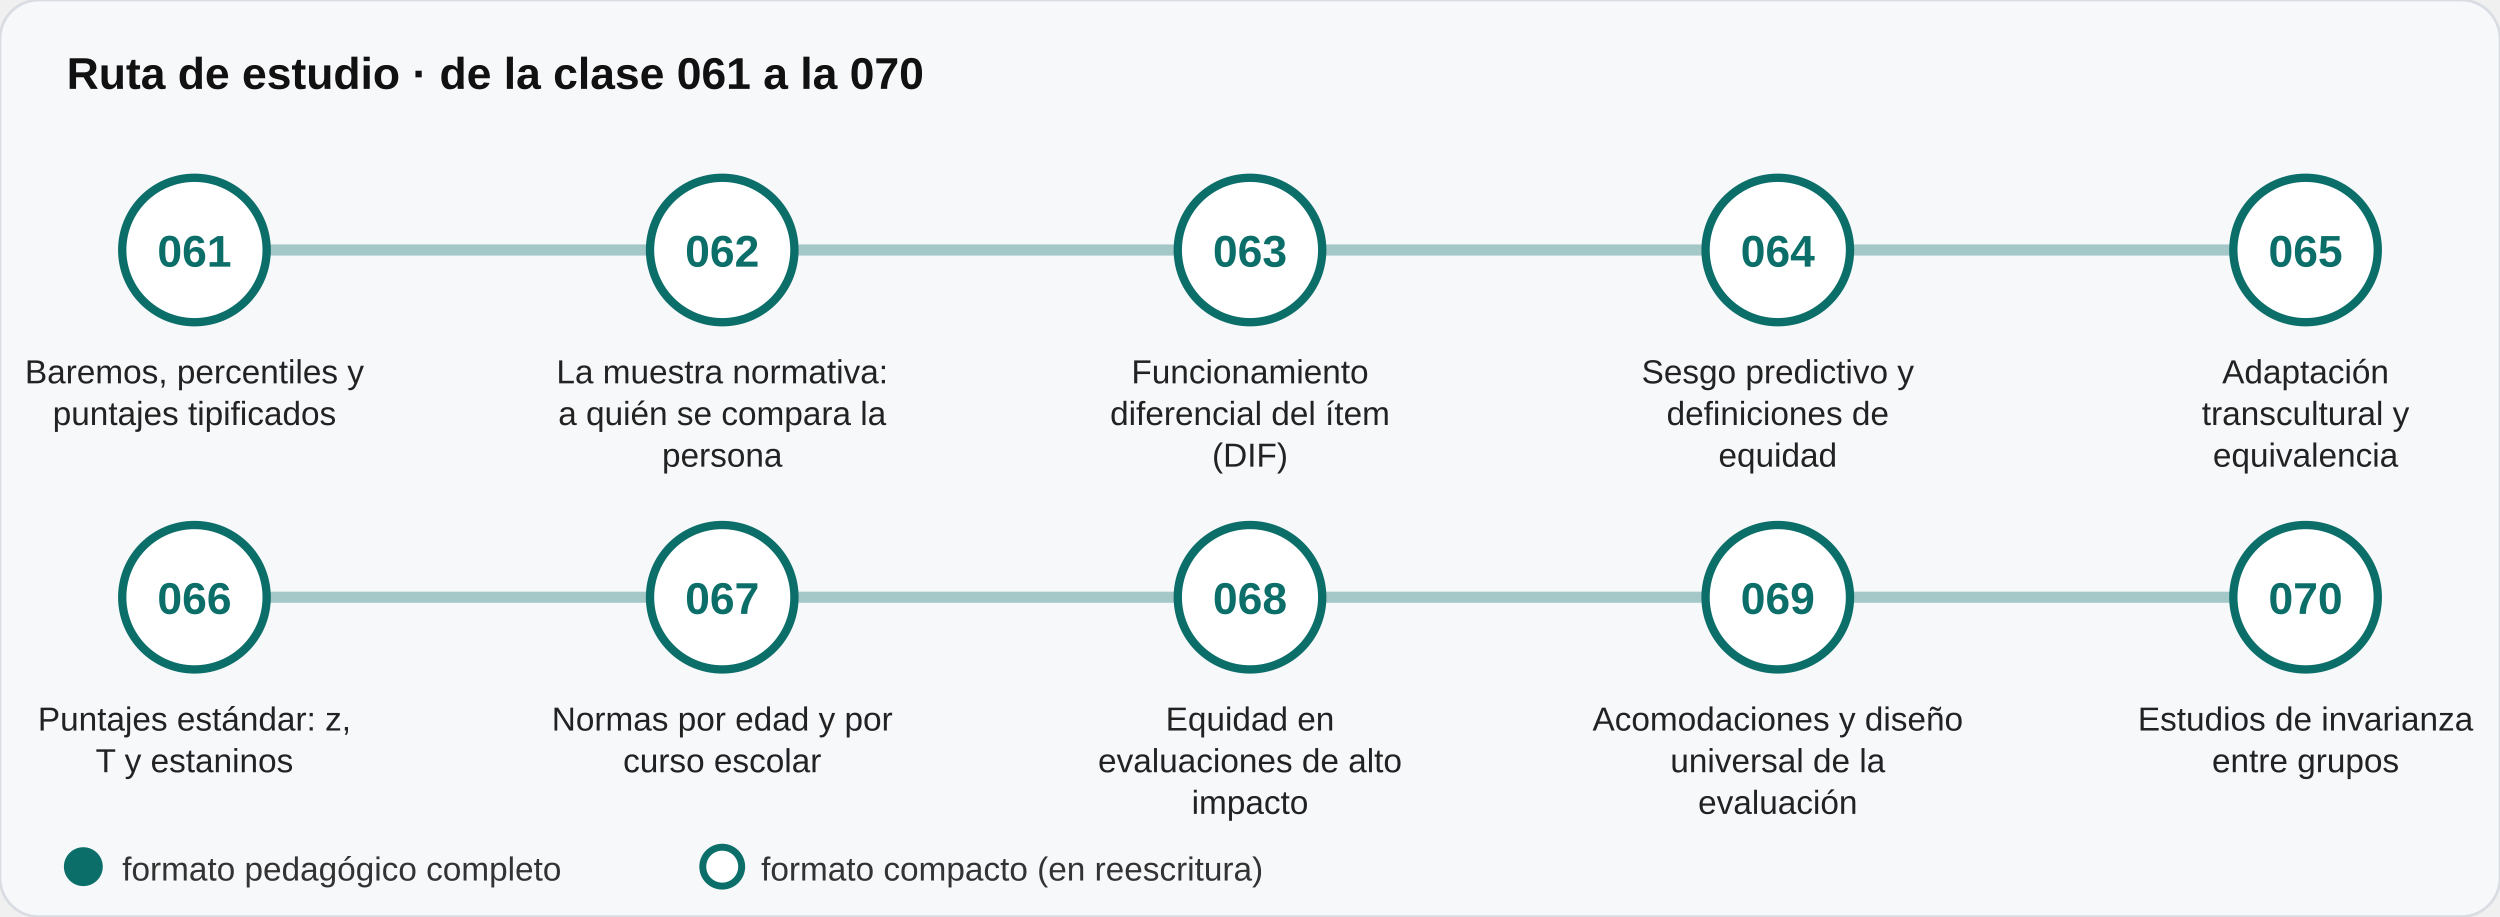
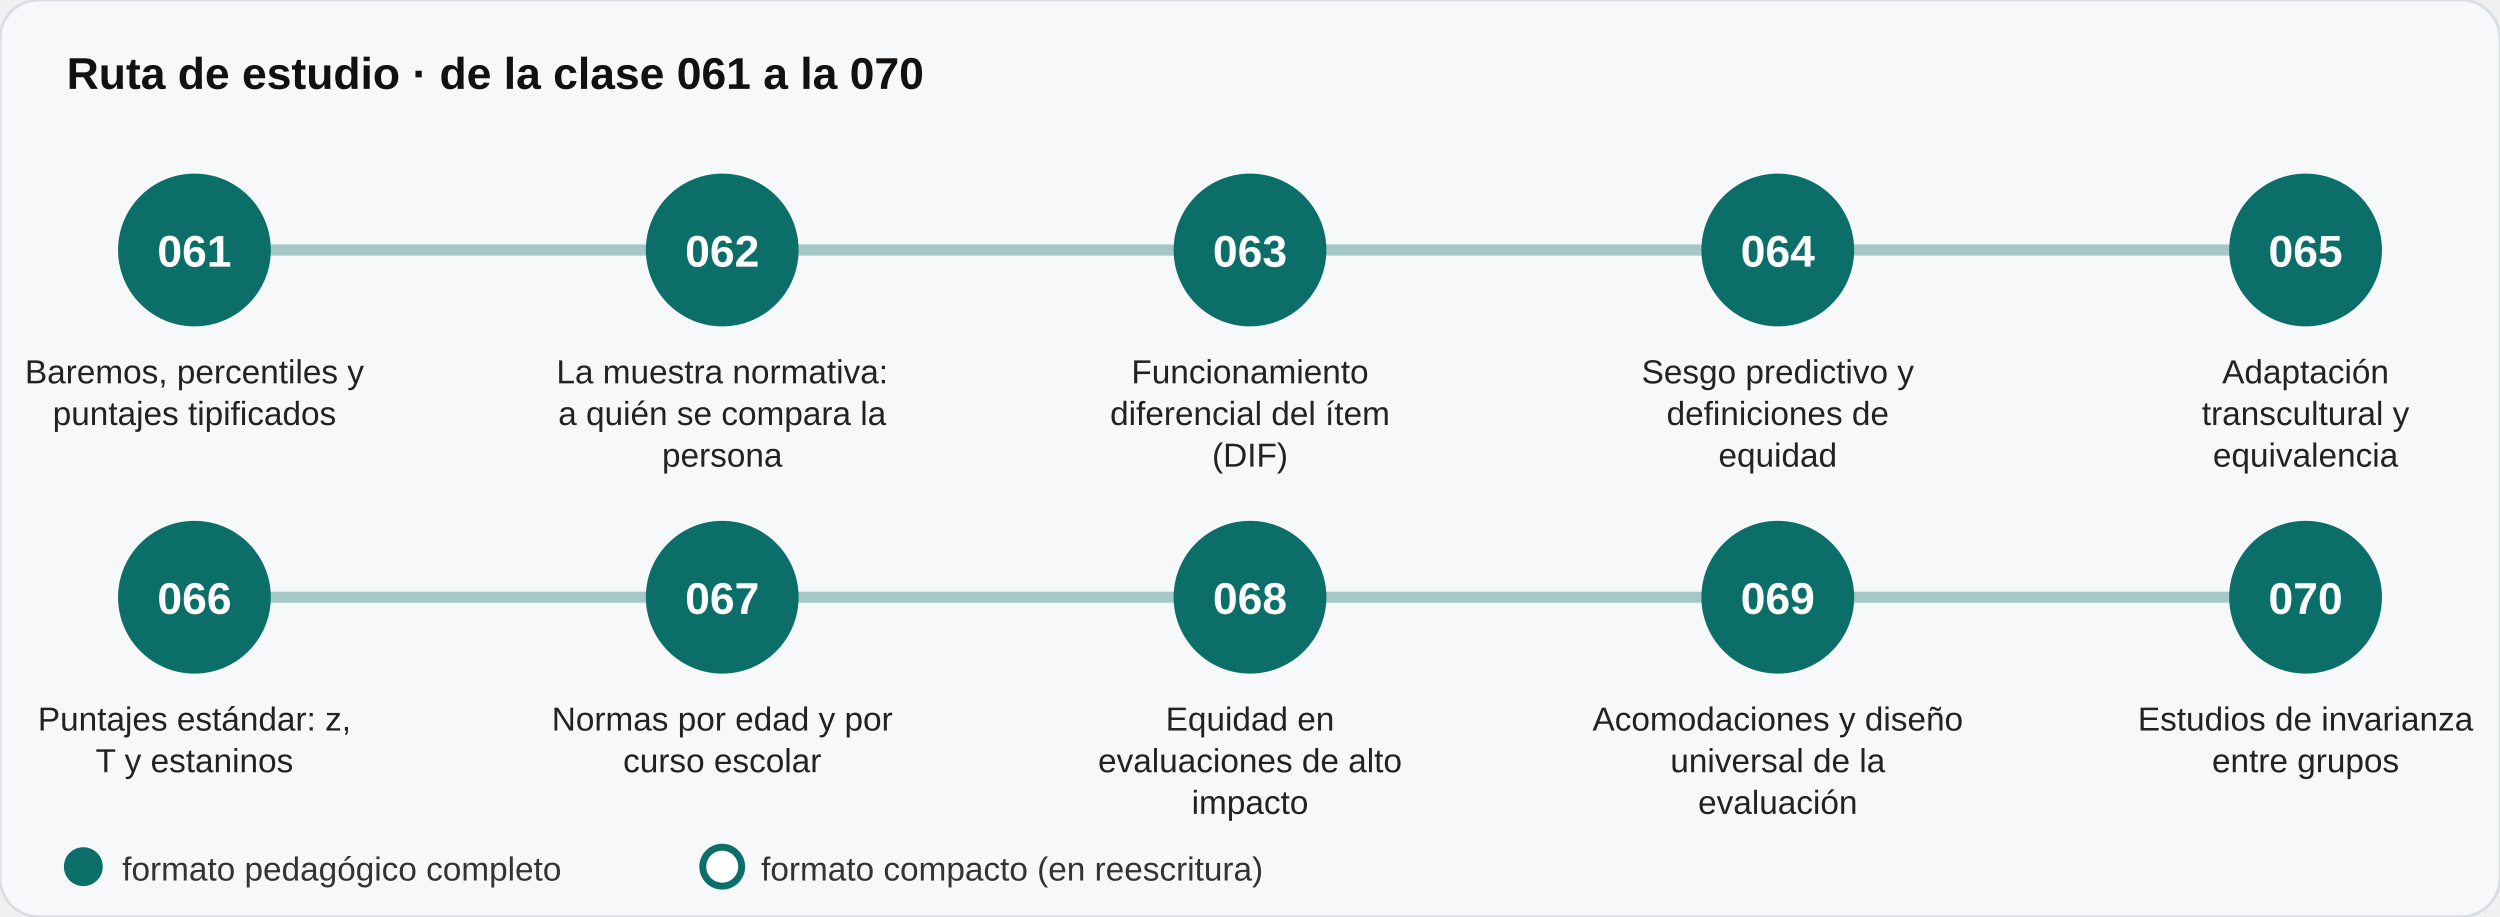
<svg xmlns="http://www.w3.org/2000/svg" viewBox="0 0 900 330" width="900" height="330" role="img" aria-labelledby="t d" font-family="Segoe UI, Arial, sans-serif">
  <rect width="900" height="330" rx="14" fill="#f7f8fa" stroke="#d9dde3" />
  <text x="24" y="32" font-size="16" font-weight="bold" fill="#111">Ruta de estudio · de la clase 061 a la 070</text>
  <line x1="70" y1="90" x2="830" y2="90" stroke="#0b6e69" stroke-width="4" stroke-opacity=".35" />
-   <circle cx="70.0" cy="90" r="26" fill="#ffffff" stroke="#0b6e69" stroke-width="3" />
-   <text x="70.0" y="96" text-anchor="middle" font-size="16" font-weight="bold" fill="#0b6e69">061</text>
+   <circle cx="70.0" cy="90" r="26" fill="#0b6e69" stroke="#0b6e69" stroke-width="3" />
+   <text x="70.0" y="96" text-anchor="middle" font-size="16" font-weight="bold" fill="#ffffff">061</text>
  <text x="70.0" y="138" text-anchor="middle" font-size="12" fill="#222">Baremos, percentiles y</text>
  <text x="70.0" y="153" text-anchor="middle" font-size="12" fill="#222">puntajes tipificados</text>
-   <circle cx="260.0" cy="90" r="26" fill="#ffffff" stroke="#0b6e69" stroke-width="3" />
-   <text x="260.0" y="96" text-anchor="middle" font-size="16" font-weight="bold" fill="#0b6e69">062</text>
+   <circle cx="260.0" cy="90" r="26" fill="#0b6e69" stroke="#0b6e69" stroke-width="3" />
+   <text x="260.0" y="96" text-anchor="middle" font-size="16" font-weight="bold" fill="#ffffff">062</text>
  <text x="260.0" y="138" text-anchor="middle" font-size="12" fill="#222">La muestra normativa:</text>
  <text x="260.0" y="153" text-anchor="middle" font-size="12" fill="#222">a quién se compara la</text>
  <text x="260.0" y="168" text-anchor="middle" font-size="12" fill="#222">persona</text>
-   <circle cx="450.0" cy="90" r="26" fill="#ffffff" stroke="#0b6e69" stroke-width="3" />
-   <text x="450.0" y="96" text-anchor="middle" font-size="16" font-weight="bold" fill="#0b6e69">063</text>
+   <circle cx="450.0" cy="90" r="26" fill="#0b6e69" stroke="#0b6e69" stroke-width="3" />
+   <text x="450.0" y="96" text-anchor="middle" font-size="16" font-weight="bold" fill="#ffffff">063</text>
  <text x="450.0" y="138" text-anchor="middle" font-size="12" fill="#222">Funcionamiento</text>
  <text x="450.0" y="153" text-anchor="middle" font-size="12" fill="#222">diferencial del ítem</text>
  <text x="450.0" y="168" text-anchor="middle" font-size="12" fill="#222">(DIF)</text>
-   <circle cx="640.0" cy="90" r="26" fill="#ffffff" stroke="#0b6e69" stroke-width="3" />
-   <text x="640.0" y="96" text-anchor="middle" font-size="16" font-weight="bold" fill="#0b6e69">064</text>
+   <circle cx="640.0" cy="90" r="26" fill="#0b6e69" stroke="#0b6e69" stroke-width="3" />
+   <text x="640.0" y="96" text-anchor="middle" font-size="16" font-weight="bold" fill="#ffffff">064</text>
  <text x="640.0" y="138" text-anchor="middle" font-size="12" fill="#222">Sesgo predictivo y</text>
  <text x="640.0" y="153" text-anchor="middle" font-size="12" fill="#222">definiciones de</text>
  <text x="640.0" y="168" text-anchor="middle" font-size="12" fill="#222">equidad</text>
-   <circle cx="830.0" cy="90" r="26" fill="#ffffff" stroke="#0b6e69" stroke-width="3" />
-   <text x="830.0" y="96" text-anchor="middle" font-size="16" font-weight="bold" fill="#0b6e69">065</text>
+   <circle cx="830.0" cy="90" r="26" fill="#0b6e69" stroke="#0b6e69" stroke-width="3" />
+   <text x="830.0" y="96" text-anchor="middle" font-size="16" font-weight="bold" fill="#ffffff">065</text>
  <text x="830.0" y="138" text-anchor="middle" font-size="12" fill="#222">Adaptación</text>
  <text x="830.0" y="153" text-anchor="middle" font-size="12" fill="#222">transcultural y</text>
  <text x="830.0" y="168" text-anchor="middle" font-size="12" fill="#222">equivalencia</text>
  <line x1="70" y1="215" x2="830" y2="215" stroke="#0b6e69" stroke-width="4" stroke-opacity=".35" />
-   <circle cx="70.0" cy="215" r="26" fill="#ffffff" stroke="#0b6e69" stroke-width="3" />
-   <text x="70.0" y="221" text-anchor="middle" font-size="16" font-weight="bold" fill="#0b6e69">066</text>
+   <circle cx="70.0" cy="215" r="26" fill="#0b6e69" stroke="#0b6e69" stroke-width="3" />
+   <text x="70.0" y="221" text-anchor="middle" font-size="16" font-weight="bold" fill="#ffffff">066</text>
  <text x="70.0" y="263" text-anchor="middle" font-size="12" fill="#222">Puntajes estándar: z,</text>
  <text x="70.0" y="278" text-anchor="middle" font-size="12" fill="#222">T y estaninos</text>
-   <circle cx="260.0" cy="215" r="26" fill="#ffffff" stroke="#0b6e69" stroke-width="3" />
-   <text x="260.0" y="221" text-anchor="middle" font-size="16" font-weight="bold" fill="#0b6e69">067</text>
+   <circle cx="260.0" cy="215" r="26" fill="#0b6e69" stroke="#0b6e69" stroke-width="3" />
+   <text x="260.0" y="221" text-anchor="middle" font-size="16" font-weight="bold" fill="#ffffff">067</text>
  <text x="260.0" y="263" text-anchor="middle" font-size="12" fill="#222">Normas por edad y por</text>
  <text x="260.0" y="278" text-anchor="middle" font-size="12" fill="#222">curso escolar</text>
-   <circle cx="450.0" cy="215" r="26" fill="#ffffff" stroke="#0b6e69" stroke-width="3" />
-   <text x="450.0" y="221" text-anchor="middle" font-size="16" font-weight="bold" fill="#0b6e69">068</text>
+   <circle cx="450.0" cy="215" r="26" fill="#0b6e69" stroke="#0b6e69" stroke-width="3" />
+   <text x="450.0" y="221" text-anchor="middle" font-size="16" font-weight="bold" fill="#ffffff">068</text>
  <text x="450.0" y="263" text-anchor="middle" font-size="12" fill="#222">Equidad en</text>
  <text x="450.0" y="278" text-anchor="middle" font-size="12" fill="#222">evaluaciones de alto</text>
  <text x="450.0" y="293" text-anchor="middle" font-size="12" fill="#222">impacto</text>
-   <circle cx="640.0" cy="215" r="26" fill="#ffffff" stroke="#0b6e69" stroke-width="3" />
-   <text x="640.0" y="221" text-anchor="middle" font-size="16" font-weight="bold" fill="#0b6e69">069</text>
+   <circle cx="640.0" cy="215" r="26" fill="#0b6e69" stroke="#0b6e69" stroke-width="3" />
+   <text x="640.0" y="221" text-anchor="middle" font-size="16" font-weight="bold" fill="#ffffff">069</text>
  <text x="640.0" y="263" text-anchor="middle" font-size="12" fill="#222">Acomodaciones y diseño</text>
  <text x="640.0" y="278" text-anchor="middle" font-size="12" fill="#222">universal de la</text>
  <text x="640.0" y="293" text-anchor="middle" font-size="12" fill="#222">evaluación</text>
-   <circle cx="830.0" cy="215" r="26" fill="#ffffff" stroke="#0b6e69" stroke-width="3" />
-   <text x="830.0" y="221" text-anchor="middle" font-size="16" font-weight="bold" fill="#0b6e69">070</text>
+   <circle cx="830.0" cy="215" r="26" fill="#0b6e69" stroke="#0b6e69" stroke-width="3" />
+   <text x="830.0" y="221" text-anchor="middle" font-size="16" font-weight="bold" fill="#ffffff">070</text>
  <text x="830.0" y="263" text-anchor="middle" font-size="12" fill="#222">Estudios de invarianza</text>
  <text x="830.0" y="278" text-anchor="middle" font-size="12" fill="#222">entre grupos</text>
  <circle cx="30" cy="312" r="7" fill="#0b6e69" />
  <text x="44" y="317" font-size="12" fill="#333">formato pedagógico completo</text>
  <circle cx="260" cy="312" r="7" fill="#fff" stroke="#0b6e69" stroke-width="2.5" />
  <text x="274" y="317" font-size="12" fill="#333">formato compacto (en reescritura)</text>
</svg>
